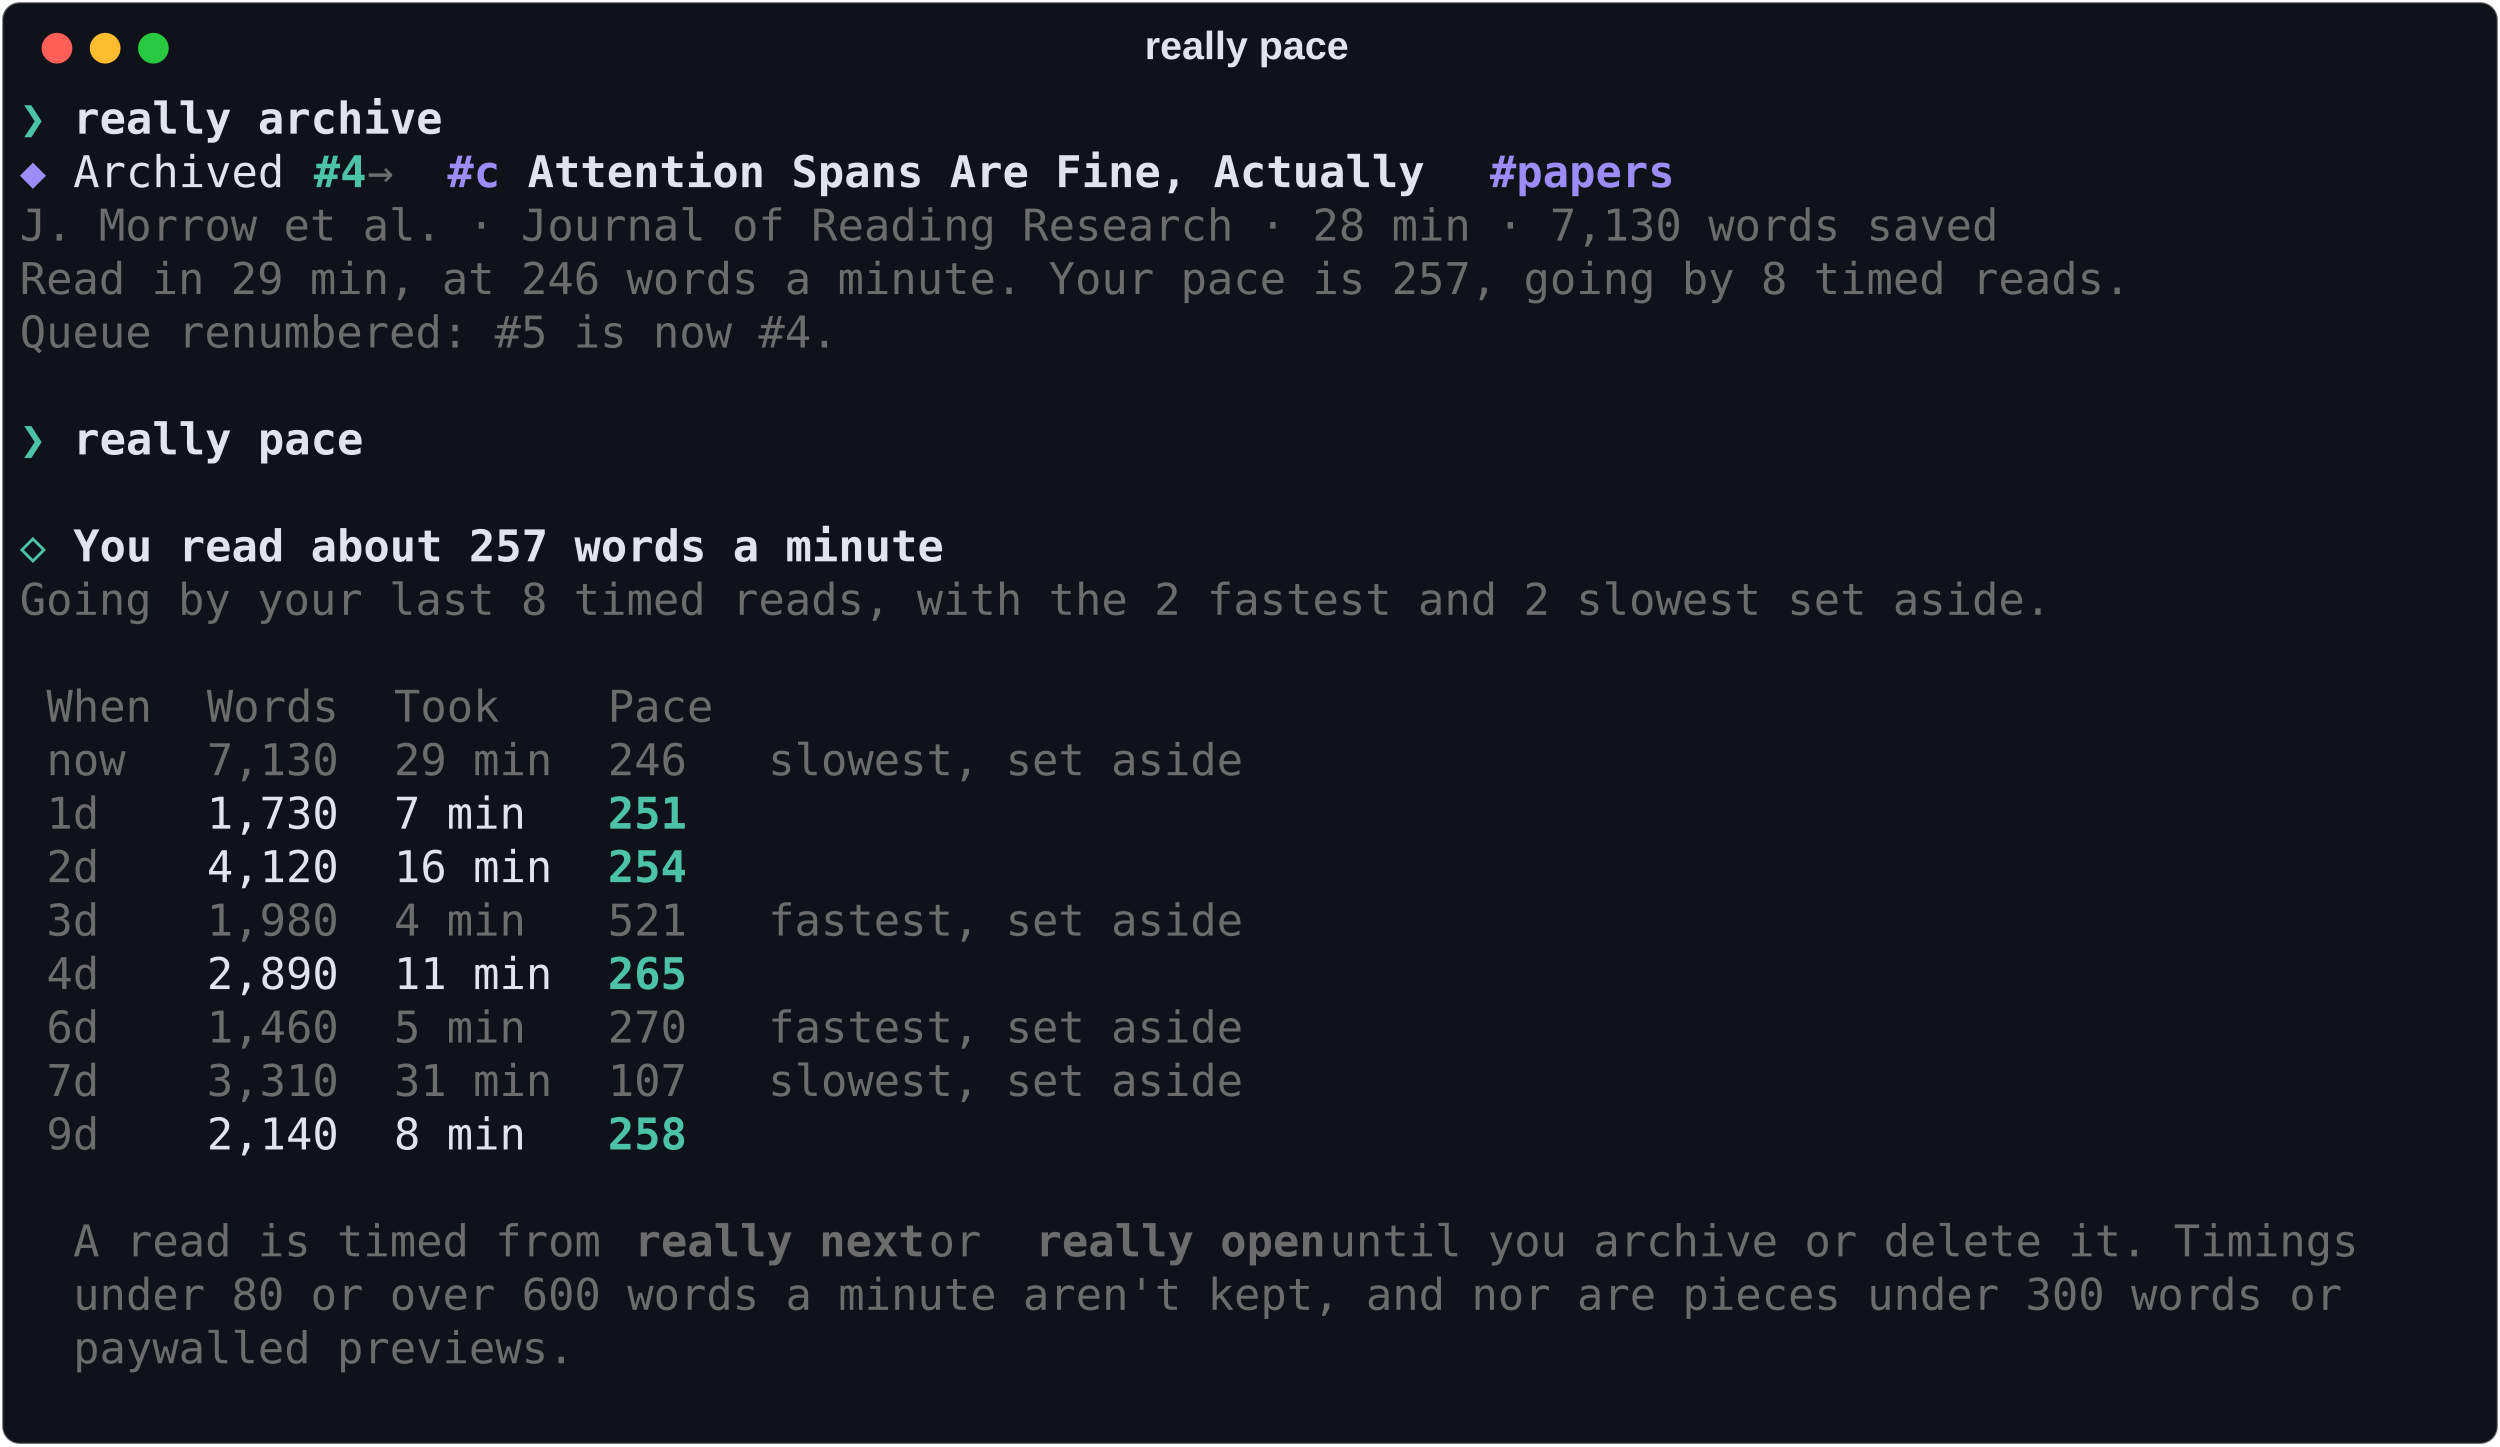
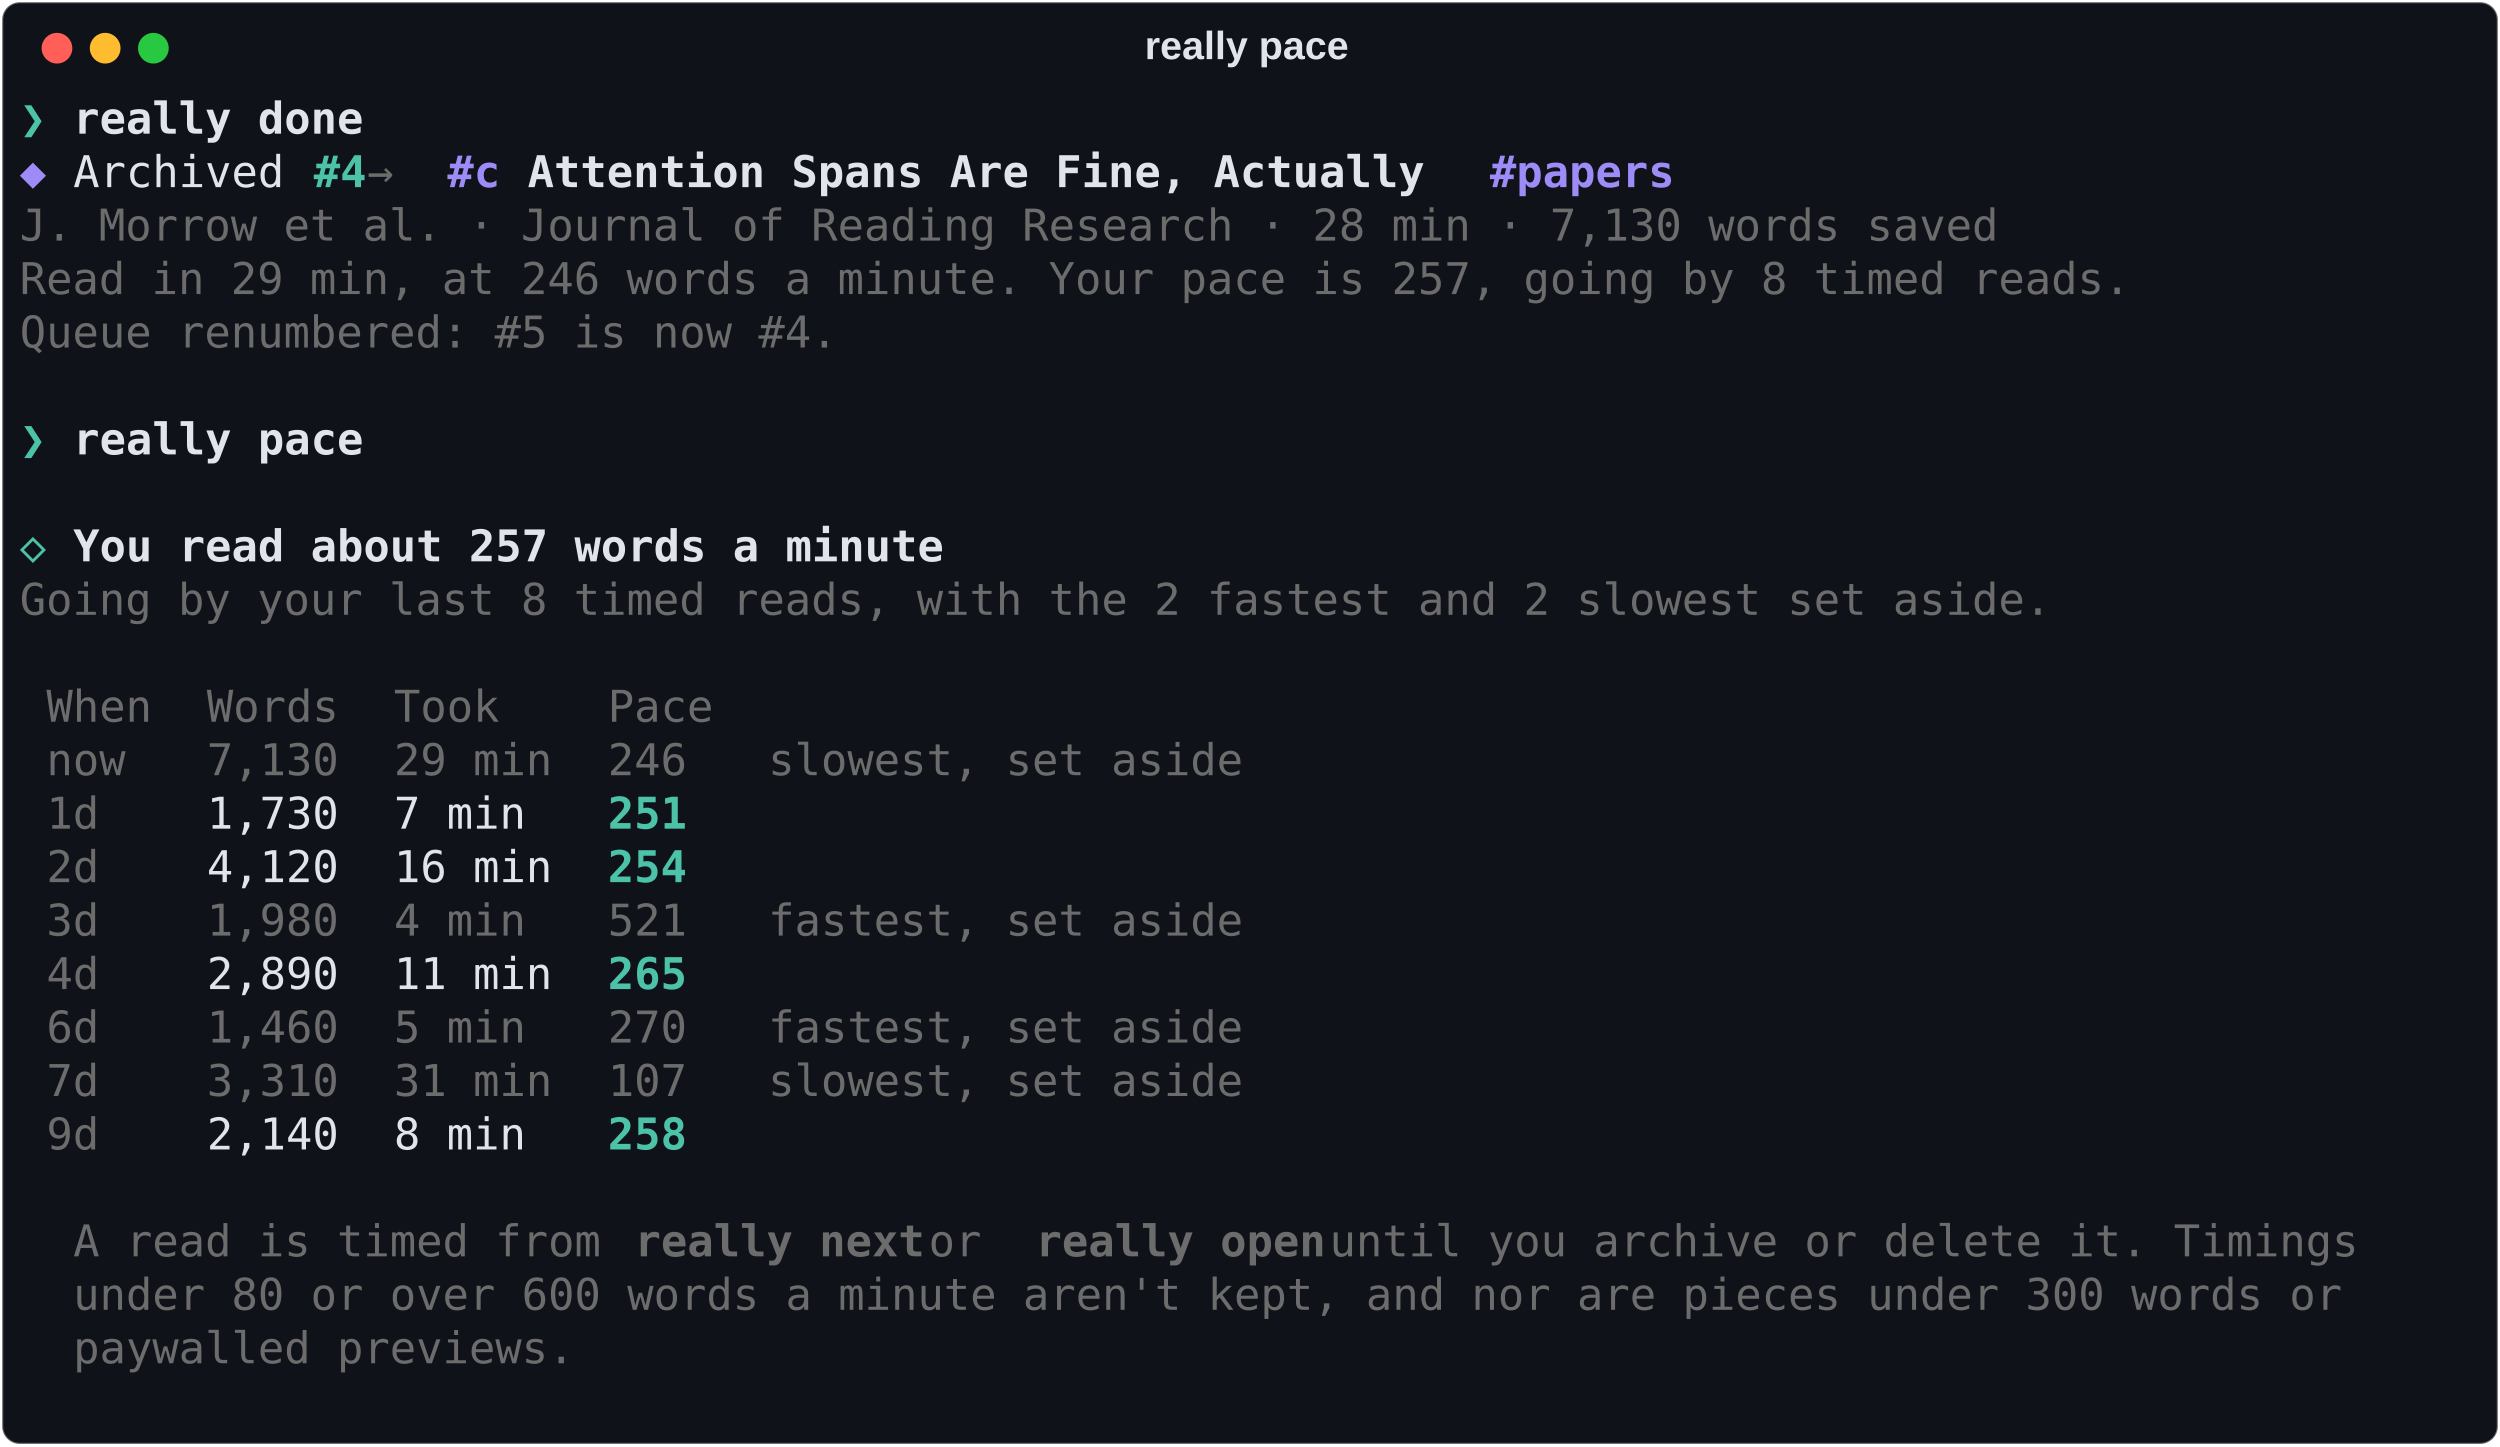
<svg xmlns="http://www.w3.org/2000/svg" class="rich-terminal" viewBox="0 0 1141 660.0">
  <style>

    @font-face {
        font-family: "Fira Code";
        src: local("FiraCode-Regular"),
                url("https://cdnjs.cloudflare.com/ajax/libs/firacode/6.2.0/woff2/FiraCode-Regular.woff2") format("woff2"),
                url("https://cdnjs.cloudflare.com/ajax/libs/firacode/6.2.0/woff/FiraCode-Regular.woff") format("woff");
        font-style: normal;
        font-weight: 400;
    }
    @font-face {
        font-family: "Fira Code";
        src: local("FiraCode-Bold"),
                url("https://cdnjs.cloudflare.com/ajax/libs/firacode/6.2.0/woff2/FiraCode-Bold.woff2") format("woff2"),
                url("https://cdnjs.cloudflare.com/ajax/libs/firacode/6.2.0/woff/FiraCode-Bold.woff") format("woff");
        font-style: bold;
        font-weight: 700;
    }

-     .terminal-2025057529-matrix {
+     .terminal-3300453309-matrix {
        font-family: Fira Code, monospace;
        font-size: 20px;
        line-height: 24.4px;
        font-variant-east-asian: full-width;
    }

-     .terminal-2025057529-title {
+     .terminal-3300453309-title {
        font-size: 18px;
        font-weight: bold;
        font-family: arial;
    }

-     .terminal-2025057529-r1 { fill: #4cc2a8;font-weight: bold }
- .terminal-2025057529-r2 { fill: #e2e4ec;font-weight: bold }
- .terminal-2025057529-r3 { fill: #e2e4ec }
- .terminal-2025057529-r4 { fill: #9d8cf7;font-weight: bold }
- .terminal-2025057529-r5 { fill: #6c6c6c }
- .terminal-2025057529-r6 { fill: #4cc2a8 }
- .terminal-2025057529-r7 { fill: #6c6c6c;font-weight: bold }
+     .terminal-3300453309-r1 { fill: #4cc2a8;font-weight: bold }
+ .terminal-3300453309-r2 { fill: #e2e4ec;font-weight: bold }
+ .terminal-3300453309-r3 { fill: #e2e4ec }
+ .terminal-3300453309-r4 { fill: #9d8cf7;font-weight: bold }
+ .terminal-3300453309-r5 { fill: #6c6c6c }
+ .terminal-3300453309-r6 { fill: #4cc2a8 }
+ .terminal-3300453309-r7 { fill: #6c6c6c;font-weight: bold }
    </style>
  <defs>
-     <clipPath id="terminal-2025057529-clip-terminal">
+     <clipPath id="terminal-3300453309-clip-terminal">
      <rect x="0" y="0" width="1121.4" height="609.0" />
    </clipPath>
-     <clipPath id="terminal-2025057529-line-0">
+     <clipPath id="terminal-3300453309-line-0">
      <rect x="0" y="1.5" width="1122.4" height="24.65" />
    </clipPath>
-     <clipPath id="terminal-2025057529-line-1">
+     <clipPath id="terminal-3300453309-line-1">
      <rect x="0" y="25.9" width="1122.4" height="24.65" />
    </clipPath>
-     <clipPath id="terminal-2025057529-line-2">
+     <clipPath id="terminal-3300453309-line-2">
      <rect x="0" y="50.3" width="1122.4" height="24.65" />
    </clipPath>
-     <clipPath id="terminal-2025057529-line-3">
+     <clipPath id="terminal-3300453309-line-3">
      <rect x="0" y="74.7" width="1122.4" height="24.65" />
    </clipPath>
-     <clipPath id="terminal-2025057529-line-4">
+     <clipPath id="terminal-3300453309-line-4">
      <rect x="0" y="99.1" width="1122.4" height="24.65" />
    </clipPath>
-     <clipPath id="terminal-2025057529-line-5">
+     <clipPath id="terminal-3300453309-line-5">
      <rect x="0" y="123.5" width="1122.4" height="24.65" />
    </clipPath>
-     <clipPath id="terminal-2025057529-line-6">
+     <clipPath id="terminal-3300453309-line-6">
      <rect x="0" y="147.9" width="1122.4" height="24.65" />
    </clipPath>
-     <clipPath id="terminal-2025057529-line-7">
+     <clipPath id="terminal-3300453309-line-7">
      <rect x="0" y="172.3" width="1122.4" height="24.65" />
    </clipPath>
-     <clipPath id="terminal-2025057529-line-8">
+     <clipPath id="terminal-3300453309-line-8">
      <rect x="0" y="196.7" width="1122.4" height="24.65" />
    </clipPath>
-     <clipPath id="terminal-2025057529-line-9">
+     <clipPath id="terminal-3300453309-line-9">
      <rect x="0" y="221.1" width="1122.4" height="24.65" />
    </clipPath>
-     <clipPath id="terminal-2025057529-line-10">
+     <clipPath id="terminal-3300453309-line-10">
      <rect x="0" y="245.5" width="1122.4" height="24.65" />
    </clipPath>
-     <clipPath id="terminal-2025057529-line-11">
+     <clipPath id="terminal-3300453309-line-11">
      <rect x="0" y="269.9" width="1122.4" height="24.65" />
    </clipPath>
-     <clipPath id="terminal-2025057529-line-12">
+     <clipPath id="terminal-3300453309-line-12">
      <rect x="0" y="294.3" width="1122.4" height="24.65" />
    </clipPath>
-     <clipPath id="terminal-2025057529-line-13">
+     <clipPath id="terminal-3300453309-line-13">
      <rect x="0" y="318.7" width="1122.4" height="24.65" />
    </clipPath>
-     <clipPath id="terminal-2025057529-line-14">
+     <clipPath id="terminal-3300453309-line-14">
      <rect x="0" y="343.1" width="1122.4" height="24.65" />
    </clipPath>
-     <clipPath id="terminal-2025057529-line-15">
+     <clipPath id="terminal-3300453309-line-15">
      <rect x="0" y="367.5" width="1122.4" height="24.65" />
    </clipPath>
-     <clipPath id="terminal-2025057529-line-16">
+     <clipPath id="terminal-3300453309-line-16">
      <rect x="0" y="391.9" width="1122.4" height="24.65" />
    </clipPath>
-     <clipPath id="terminal-2025057529-line-17">
+     <clipPath id="terminal-3300453309-line-17">
      <rect x="0" y="416.3" width="1122.4" height="24.65" />
    </clipPath>
-     <clipPath id="terminal-2025057529-line-18">
+     <clipPath id="terminal-3300453309-line-18">
      <rect x="0" y="440.7" width="1122.4" height="24.65" />
    </clipPath>
-     <clipPath id="terminal-2025057529-line-19">
+     <clipPath id="terminal-3300453309-line-19">
      <rect x="0" y="465.1" width="1122.4" height="24.65" />
    </clipPath>
-     <clipPath id="terminal-2025057529-line-20">
+     <clipPath id="terminal-3300453309-line-20">
      <rect x="0" y="489.5" width="1122.4" height="24.65" />
    </clipPath>
-     <clipPath id="terminal-2025057529-line-21">
+     <clipPath id="terminal-3300453309-line-21">
      <rect x="0" y="513.9" width="1122.4" height="24.65" />
    </clipPath>
-     <clipPath id="terminal-2025057529-line-22">
+     <clipPath id="terminal-3300453309-line-22">
      <rect x="0" y="538.3" width="1122.4" height="24.65" />
    </clipPath>
-     <clipPath id="terminal-2025057529-line-23">
+     <clipPath id="terminal-3300453309-line-23">
      <rect x="0" y="562.7" width="1122.4" height="24.65" />
    </clipPath>
  </defs>
  <rect fill="#101219" stroke="rgba(255,255,255,0.35)" stroke-width="1" x="1" y="1" width="1139" height="658" rx="8" />
-   <text class="terminal-2025057529-title" fill="#e2e4ec" text-anchor="middle" x="569" y="27">really pace</text>
+   <text class="terminal-3300453309-title" fill="#e2e4ec" text-anchor="middle" x="569" y="27">really pace</text>
  <g transform="translate(26,22)">
    <circle cx="0" cy="0" r="7" fill="#ff5f57" />
    <circle cx="22" cy="0" r="7" fill="#febc2e" />
    <circle cx="44" cy="0" r="7" fill="#28c840" />
  </g>
-   <g transform="translate(9, 41)" clip-path="url(#terminal-2025057529-clip-terminal)">
-     <g class="terminal-2025057529-matrix">
-       <text class="terminal-2025057529-r1" x="0" y="20" textLength="24.4" clip-path="url(#terminal-2025057529-line-0)">❯ </text>
-       <text class="terminal-2025057529-r2" x="24.4" y="20" textLength="170.8" clip-path="url(#terminal-2025057529-line-0)">really archive</text>
-       <text class="terminal-2025057529-r3" x="1122.4" y="20" textLength="12.2" clip-path="url(#terminal-2025057529-line-0)">
- </text>
-       <text class="terminal-2025057529-r4" x="0" y="44.4" textLength="24.4" clip-path="url(#terminal-2025057529-line-1)">◆ </text>
-       <text class="terminal-2025057529-r3" x="24.4" y="44.4" textLength="109.8" clip-path="url(#terminal-2025057529-line-1)">Archived </text>
-       <text class="terminal-2025057529-r1" x="134.2" y="44.4" textLength="24.4" clip-path="url(#terminal-2025057529-line-1)">#4</text>
-       <text class="terminal-2025057529-r5" x="158.6" y="44.4" textLength="36.6" clip-path="url(#terminal-2025057529-line-1)"> → </text>
-       <text class="terminal-2025057529-r4" x="195.2" y="44.4" textLength="36.6" clip-path="url(#terminal-2025057529-line-1)">#c </text>
-       <text class="terminal-2025057529-r2" x="231.8" y="44.4" textLength="439.2" clip-path="url(#terminal-2025057529-line-1)">Attention Spans Are Fine, Actually  </text>
-       <text class="terminal-2025057529-r4" x="671" y="44.4" textLength="85.4" clip-path="url(#terminal-2025057529-line-1)">#papers</text>
-       <text class="terminal-2025057529-r3" x="1122.4" y="44.4" textLength="12.2" clip-path="url(#terminal-2025057529-line-1)">
- </text>
-       <text class="terminal-2025057529-r5" x="0" y="68.8" textLength="939.4" clip-path="url(#terminal-2025057529-line-2)">  J. Morrow et al. · Journal of Reading Research · 28 min · 7,130 words saved</text>
-       <text class="terminal-2025057529-r3" x="1122.4" y="68.8" textLength="12.2" clip-path="url(#terminal-2025057529-line-2)">
- </text>
-       <text class="terminal-2025057529-r5" x="0" y="93.2" textLength="1000.4" clip-path="url(#terminal-2025057529-line-3)">  Read in 29 min, at 246 words a minute. Your pace is 257, going by 8 timed reads.</text>
-       <text class="terminal-2025057529-r3" x="1122.4" y="93.2" textLength="12.2" clip-path="url(#terminal-2025057529-line-3)">
- </text>
-       <text class="terminal-2025057529-r5" x="0" y="117.6" textLength="402.6" clip-path="url(#terminal-2025057529-line-4)">  Queue renumbered: #5 is now #4.</text>
-       <text class="terminal-2025057529-r3" x="1122.4" y="117.6" textLength="12.2" clip-path="url(#terminal-2025057529-line-4)">
- </text>
-       <text class="terminal-2025057529-r3" x="1122.4" y="142" textLength="12.2" clip-path="url(#terminal-2025057529-line-5)">
- </text>
-       <text class="terminal-2025057529-r1" x="0" y="166.4" textLength="24.4" clip-path="url(#terminal-2025057529-line-6)">❯ </text>
-       <text class="terminal-2025057529-r2" x="24.4" y="166.4" textLength="134.2" clip-path="url(#terminal-2025057529-line-6)">really pace</text>
-       <text class="terminal-2025057529-r3" x="1122.4" y="166.4" textLength="12.2" clip-path="url(#terminal-2025057529-line-6)">
- </text>
-       <text class="terminal-2025057529-r3" x="1122.4" y="190.8" textLength="12.2" clip-path="url(#terminal-2025057529-line-7)">
- </text>
-       <text class="terminal-2025057529-r6" x="0" y="215.2" textLength="24.4" clip-path="url(#terminal-2025057529-line-8)">◇ </text>
-       <text class="terminal-2025057529-r2" x="24.4" y="215.2" textLength="402.6" clip-path="url(#terminal-2025057529-line-8)">You read about 257 words a minute</text>
-       <text class="terminal-2025057529-r3" x="1122.4" y="215.2" textLength="12.2" clip-path="url(#terminal-2025057529-line-8)">
- </text>
-       <text class="terminal-2025057529-r5" x="0" y="239.6" textLength="963.8" clip-path="url(#terminal-2025057529-line-9)">  Going by your last 8 timed reads, with the 2 fastest and 2 slowest set aside.</text>
-       <text class="terminal-2025057529-r3" x="1122.4" y="239.6" textLength="12.2" clip-path="url(#terminal-2025057529-line-9)">
- </text>
-       <text class="terminal-2025057529-r3" x="1122.4" y="264" textLength="12.2" clip-path="url(#terminal-2025057529-line-10)">
- </text>
-       <text class="terminal-2025057529-r5" x="12.2" y="288.4" textLength="48.8" clip-path="url(#terminal-2025057529-line-11)">When</text>
-       <text class="terminal-2025057529-r5" x="85.4" y="288.4" textLength="61" clip-path="url(#terminal-2025057529-line-11)">Words</text>
-       <text class="terminal-2025057529-r5" x="170.8" y="288.4" textLength="73.2" clip-path="url(#terminal-2025057529-line-11)">  Took</text>
-       <text class="terminal-2025057529-r5" x="268.4" y="288.4" textLength="48.8" clip-path="url(#terminal-2025057529-line-11)">Pace</text>
-       <text class="terminal-2025057529-r3" x="1122.4" y="288.4" textLength="12.2" clip-path="url(#terminal-2025057529-line-11)">
- </text>
-       <text class="terminal-2025057529-r5" x="12.2" y="312.8" textLength="48.8" clip-path="url(#terminal-2025057529-line-12)"> now</text>
-       <text class="terminal-2025057529-r5" x="85.4" y="312.8" textLength="61" clip-path="url(#terminal-2025057529-line-12)">7,130</text>
-       <text class="terminal-2025057529-r5" x="170.8" y="312.8" textLength="73.2" clip-path="url(#terminal-2025057529-line-12)">29 min</text>
-       <text class="terminal-2025057529-r5" x="268.4" y="312.8" textLength="48.8" clip-path="url(#terminal-2025057529-line-12)"> 246</text>
-       <text class="terminal-2025057529-r5" x="341.6" y="312.8" textLength="219.6" clip-path="url(#terminal-2025057529-line-12)">slowest, set aside</text>
-       <text class="terminal-2025057529-r3" x="1122.4" y="312.8" textLength="12.2" clip-path="url(#terminal-2025057529-line-12)">
- </text>
-       <text class="terminal-2025057529-r5" x="12.2" y="337.2" textLength="48.8" clip-path="url(#terminal-2025057529-line-13)">  1d</text>
-       <text class="terminal-2025057529-r3" x="85.4" y="337.2" textLength="61" clip-path="url(#terminal-2025057529-line-13)">1,730</text>
-       <text class="terminal-2025057529-r3" x="170.8" y="337.2" textLength="73.2" clip-path="url(#terminal-2025057529-line-13)"> 7 min</text>
-       <text class="terminal-2025057529-r1" x="268.4" y="337.2" textLength="48.8" clip-path="url(#terminal-2025057529-line-13)"> 251</text>
-       <text class="terminal-2025057529-r3" x="1122.4" y="337.2" textLength="12.2" clip-path="url(#terminal-2025057529-line-13)">
- </text>
-       <text class="terminal-2025057529-r5" x="12.2" y="361.6" textLength="48.8" clip-path="url(#terminal-2025057529-line-14)">  2d</text>
-       <text class="terminal-2025057529-r3" x="85.4" y="361.6" textLength="61" clip-path="url(#terminal-2025057529-line-14)">4,120</text>
-       <text class="terminal-2025057529-r3" x="170.8" y="361.6" textLength="73.2" clip-path="url(#terminal-2025057529-line-14)">16 min</text>
-       <text class="terminal-2025057529-r1" x="268.4" y="361.6" textLength="48.8" clip-path="url(#terminal-2025057529-line-14)"> 254</text>
-       <text class="terminal-2025057529-r3" x="1122.4" y="361.6" textLength="12.2" clip-path="url(#terminal-2025057529-line-14)">
- </text>
-       <text class="terminal-2025057529-r5" x="12.2" y="386" textLength="48.8" clip-path="url(#terminal-2025057529-line-15)">  3d</text>
-       <text class="terminal-2025057529-r5" x="85.4" y="386" textLength="61" clip-path="url(#terminal-2025057529-line-15)">1,980</text>
-       <text class="terminal-2025057529-r5" x="170.8" y="386" textLength="73.2" clip-path="url(#terminal-2025057529-line-15)"> 4 min</text>
-       <text class="terminal-2025057529-r5" x="268.4" y="386" textLength="48.8" clip-path="url(#terminal-2025057529-line-15)"> 521</text>
-       <text class="terminal-2025057529-r5" x="341.6" y="386" textLength="219.6" clip-path="url(#terminal-2025057529-line-15)">fastest, set aside</text>
-       <text class="terminal-2025057529-r3" x="1122.4" y="386" textLength="12.2" clip-path="url(#terminal-2025057529-line-15)">
- </text>
-       <text class="terminal-2025057529-r5" x="12.2" y="410.4" textLength="48.8" clip-path="url(#terminal-2025057529-line-16)">  4d</text>
-       <text class="terminal-2025057529-r3" x="85.4" y="410.4" textLength="61" clip-path="url(#terminal-2025057529-line-16)">2,890</text>
-       <text class="terminal-2025057529-r3" x="170.8" y="410.4" textLength="73.2" clip-path="url(#terminal-2025057529-line-16)">11 min</text>
-       <text class="terminal-2025057529-r1" x="268.4" y="410.4" textLength="48.8" clip-path="url(#terminal-2025057529-line-16)"> 265</text>
-       <text class="terminal-2025057529-r3" x="1122.4" y="410.4" textLength="12.2" clip-path="url(#terminal-2025057529-line-16)">
- </text>
-       <text class="terminal-2025057529-r5" x="12.2" y="434.8" textLength="48.8" clip-path="url(#terminal-2025057529-line-17)">  6d</text>
-       <text class="terminal-2025057529-r5" x="85.4" y="434.8" textLength="61" clip-path="url(#terminal-2025057529-line-17)">1,460</text>
-       <text class="terminal-2025057529-r5" x="170.8" y="434.8" textLength="73.2" clip-path="url(#terminal-2025057529-line-17)"> 5 min</text>
-       <text class="terminal-2025057529-r5" x="268.4" y="434.8" textLength="48.8" clip-path="url(#terminal-2025057529-line-17)"> 270</text>
-       <text class="terminal-2025057529-r5" x="341.6" y="434.8" textLength="219.6" clip-path="url(#terminal-2025057529-line-17)">fastest, set aside</text>
-       <text class="terminal-2025057529-r3" x="1122.4" y="434.8" textLength="12.2" clip-path="url(#terminal-2025057529-line-17)">
- </text>
-       <text class="terminal-2025057529-r5" x="12.2" y="459.2" textLength="48.8" clip-path="url(#terminal-2025057529-line-18)">  7d</text>
-       <text class="terminal-2025057529-r5" x="85.4" y="459.2" textLength="61" clip-path="url(#terminal-2025057529-line-18)">3,310</text>
-       <text class="terminal-2025057529-r5" x="170.8" y="459.2" textLength="73.2" clip-path="url(#terminal-2025057529-line-18)">31 min</text>
-       <text class="terminal-2025057529-r5" x="268.4" y="459.2" textLength="48.8" clip-path="url(#terminal-2025057529-line-18)"> 107</text>
-       <text class="terminal-2025057529-r5" x="341.6" y="459.2" textLength="219.6" clip-path="url(#terminal-2025057529-line-18)">slowest, set aside</text>
-       <text class="terminal-2025057529-r3" x="1122.4" y="459.2" textLength="12.2" clip-path="url(#terminal-2025057529-line-18)">
- </text>
-       <text class="terminal-2025057529-r5" x="12.2" y="483.6" textLength="48.8" clip-path="url(#terminal-2025057529-line-19)">  9d</text>
-       <text class="terminal-2025057529-r3" x="85.4" y="483.6" textLength="61" clip-path="url(#terminal-2025057529-line-19)">2,140</text>
-       <text class="terminal-2025057529-r3" x="170.8" y="483.6" textLength="73.2" clip-path="url(#terminal-2025057529-line-19)"> 8 min</text>
-       <text class="terminal-2025057529-r1" x="268.4" y="483.6" textLength="48.8" clip-path="url(#terminal-2025057529-line-19)"> 258</text>
-       <text class="terminal-2025057529-r3" x="1122.4" y="483.6" textLength="12.2" clip-path="url(#terminal-2025057529-line-19)">
- </text>
-       <text class="terminal-2025057529-r3" x="1122.4" y="508" textLength="12.2" clip-path="url(#terminal-2025057529-line-20)">
- </text>
-       <text class="terminal-2025057529-r5" x="24.4" y="532.4" textLength="256.2" clip-path="url(#terminal-2025057529-line-21)">A read is timed from </text>
-       <text class="terminal-2025057529-r7" x="280.6" y="532.4" textLength="134.2" clip-path="url(#terminal-2025057529-line-21)">really next</text>
-       <text class="terminal-2025057529-r5" x="414.8" y="532.4" textLength="48.8" clip-path="url(#terminal-2025057529-line-21)"> or </text>
-       <text class="terminal-2025057529-r7" x="463.6" y="532.4" textLength="134.2" clip-path="url(#terminal-2025057529-line-21)">really open</text>
-       <text class="terminal-2025057529-r5" x="597.8" y="532.4" textLength="500.2" clip-path="url(#terminal-2025057529-line-21)"> until you archive or delete it. Timings </text>
-       <text class="terminal-2025057529-r3" x="1122.4" y="532.4" textLength="12.2" clip-path="url(#terminal-2025057529-line-21)">
- </text>
-       <text class="terminal-2025057529-r5" x="24.4" y="556.8" textLength="1061.4" clip-path="url(#terminal-2025057529-line-22)">under 80 or over 600 words a minute aren't kept, and nor are pieces under 300 words or </text>
-       <text class="terminal-2025057529-r3" x="1122.4" y="556.8" textLength="12.2" clip-path="url(#terminal-2025057529-line-22)">
- </text>
-       <text class="terminal-2025057529-r5" x="24.4" y="581.2" textLength="231.8" clip-path="url(#terminal-2025057529-line-23)">paywalled previews.</text>
-       <text class="terminal-2025057529-r3" x="1122.4" y="581.2" textLength="12.2" clip-path="url(#terminal-2025057529-line-23)">
- </text>
-       <text class="terminal-2025057529-r3" x="1122.4" y="605.6" textLength="12.2" clip-path="url(#terminal-2025057529-line-24)">
+   <g transform="translate(9, 41)" clip-path="url(#terminal-3300453309-clip-terminal)">
+     <g class="terminal-3300453309-matrix">
+       <text class="terminal-3300453309-r1" x="0" y="20" textLength="24.4" clip-path="url(#terminal-3300453309-line-0)">❯ </text>
+       <text class="terminal-3300453309-r2" x="24.4" y="20" textLength="134.2" clip-path="url(#terminal-3300453309-line-0)">really done</text>
+       <text class="terminal-3300453309-r3" x="1122.4" y="20" textLength="12.2" clip-path="url(#terminal-3300453309-line-0)">
+ </text>
+       <text class="terminal-3300453309-r4" x="0" y="44.4" textLength="24.4" clip-path="url(#terminal-3300453309-line-1)">◆ </text>
+       <text class="terminal-3300453309-r3" x="24.4" y="44.4" textLength="109.8" clip-path="url(#terminal-3300453309-line-1)">Archived </text>
+       <text class="terminal-3300453309-r1" x="134.2" y="44.4" textLength="24.4" clip-path="url(#terminal-3300453309-line-1)">#4</text>
+       <text class="terminal-3300453309-r5" x="158.6" y="44.4" textLength="36.6" clip-path="url(#terminal-3300453309-line-1)"> → </text>
+       <text class="terminal-3300453309-r4" x="195.2" y="44.4" textLength="36.6" clip-path="url(#terminal-3300453309-line-1)">#c </text>
+       <text class="terminal-3300453309-r2" x="231.8" y="44.4" textLength="439.2" clip-path="url(#terminal-3300453309-line-1)">Attention Spans Are Fine, Actually  </text>
+       <text class="terminal-3300453309-r4" x="671" y="44.4" textLength="85.4" clip-path="url(#terminal-3300453309-line-1)">#papers</text>
+       <text class="terminal-3300453309-r3" x="1122.4" y="44.4" textLength="12.2" clip-path="url(#terminal-3300453309-line-1)">
+ </text>
+       <text class="terminal-3300453309-r5" x="0" y="68.8" textLength="939.4" clip-path="url(#terminal-3300453309-line-2)">  J. Morrow et al. · Journal of Reading Research · 28 min · 7,130 words saved</text>
+       <text class="terminal-3300453309-r3" x="1122.4" y="68.8" textLength="12.2" clip-path="url(#terminal-3300453309-line-2)">
+ </text>
+       <text class="terminal-3300453309-r5" x="0" y="93.2" textLength="1000.4" clip-path="url(#terminal-3300453309-line-3)">  Read in 29 min, at 246 words a minute. Your pace is 257, going by 8 timed reads.</text>
+       <text class="terminal-3300453309-r3" x="1122.4" y="93.2" textLength="12.2" clip-path="url(#terminal-3300453309-line-3)">
+ </text>
+       <text class="terminal-3300453309-r5" x="0" y="117.6" textLength="402.6" clip-path="url(#terminal-3300453309-line-4)">  Queue renumbered: #5 is now #4.</text>
+       <text class="terminal-3300453309-r3" x="1122.4" y="117.6" textLength="12.2" clip-path="url(#terminal-3300453309-line-4)">
+ </text>
+       <text class="terminal-3300453309-r3" x="1122.4" y="142" textLength="12.2" clip-path="url(#terminal-3300453309-line-5)">
+ </text>
+       <text class="terminal-3300453309-r1" x="0" y="166.4" textLength="24.4" clip-path="url(#terminal-3300453309-line-6)">❯ </text>
+       <text class="terminal-3300453309-r2" x="24.4" y="166.4" textLength="134.2" clip-path="url(#terminal-3300453309-line-6)">really pace</text>
+       <text class="terminal-3300453309-r3" x="1122.4" y="166.4" textLength="12.2" clip-path="url(#terminal-3300453309-line-6)">
+ </text>
+       <text class="terminal-3300453309-r3" x="1122.4" y="190.8" textLength="12.2" clip-path="url(#terminal-3300453309-line-7)">
+ </text>
+       <text class="terminal-3300453309-r6" x="0" y="215.2" textLength="24.4" clip-path="url(#terminal-3300453309-line-8)">◇ </text>
+       <text class="terminal-3300453309-r2" x="24.4" y="215.2" textLength="402.6" clip-path="url(#terminal-3300453309-line-8)">You read about 257 words a minute</text>
+       <text class="terminal-3300453309-r3" x="1122.4" y="215.2" textLength="12.2" clip-path="url(#terminal-3300453309-line-8)">
+ </text>
+       <text class="terminal-3300453309-r5" x="0" y="239.6" textLength="963.8" clip-path="url(#terminal-3300453309-line-9)">  Going by your last 8 timed reads, with the 2 fastest and 2 slowest set aside.</text>
+       <text class="terminal-3300453309-r3" x="1122.4" y="239.6" textLength="12.2" clip-path="url(#terminal-3300453309-line-9)">
+ </text>
+       <text class="terminal-3300453309-r3" x="1122.4" y="264" textLength="12.2" clip-path="url(#terminal-3300453309-line-10)">
+ </text>
+       <text class="terminal-3300453309-r5" x="12.2" y="288.4" textLength="48.8" clip-path="url(#terminal-3300453309-line-11)">When</text>
+       <text class="terminal-3300453309-r5" x="85.4" y="288.4" textLength="61" clip-path="url(#terminal-3300453309-line-11)">Words</text>
+       <text class="terminal-3300453309-r5" x="170.8" y="288.4" textLength="73.2" clip-path="url(#terminal-3300453309-line-11)">  Took</text>
+       <text class="terminal-3300453309-r5" x="268.4" y="288.4" textLength="48.8" clip-path="url(#terminal-3300453309-line-11)">Pace</text>
+       <text class="terminal-3300453309-r3" x="1122.4" y="288.4" textLength="12.2" clip-path="url(#terminal-3300453309-line-11)">
+ </text>
+       <text class="terminal-3300453309-r5" x="12.2" y="312.8" textLength="48.8" clip-path="url(#terminal-3300453309-line-12)"> now</text>
+       <text class="terminal-3300453309-r5" x="85.4" y="312.8" textLength="61" clip-path="url(#terminal-3300453309-line-12)">7,130</text>
+       <text class="terminal-3300453309-r5" x="170.8" y="312.8" textLength="73.2" clip-path="url(#terminal-3300453309-line-12)">29 min</text>
+       <text class="terminal-3300453309-r5" x="268.4" y="312.8" textLength="48.8" clip-path="url(#terminal-3300453309-line-12)"> 246</text>
+       <text class="terminal-3300453309-r5" x="341.6" y="312.8" textLength="219.6" clip-path="url(#terminal-3300453309-line-12)">slowest, set aside</text>
+       <text class="terminal-3300453309-r3" x="1122.4" y="312.8" textLength="12.2" clip-path="url(#terminal-3300453309-line-12)">
+ </text>
+       <text class="terminal-3300453309-r5" x="12.2" y="337.2" textLength="48.8" clip-path="url(#terminal-3300453309-line-13)">  1d</text>
+       <text class="terminal-3300453309-r3" x="85.4" y="337.2" textLength="61" clip-path="url(#terminal-3300453309-line-13)">1,730</text>
+       <text class="terminal-3300453309-r3" x="170.8" y="337.2" textLength="73.2" clip-path="url(#terminal-3300453309-line-13)"> 7 min</text>
+       <text class="terminal-3300453309-r1" x="268.4" y="337.2" textLength="48.8" clip-path="url(#terminal-3300453309-line-13)"> 251</text>
+       <text class="terminal-3300453309-r3" x="1122.4" y="337.2" textLength="12.2" clip-path="url(#terminal-3300453309-line-13)">
+ </text>
+       <text class="terminal-3300453309-r5" x="12.2" y="361.6" textLength="48.8" clip-path="url(#terminal-3300453309-line-14)">  2d</text>
+       <text class="terminal-3300453309-r3" x="85.4" y="361.6" textLength="61" clip-path="url(#terminal-3300453309-line-14)">4,120</text>
+       <text class="terminal-3300453309-r3" x="170.8" y="361.6" textLength="73.2" clip-path="url(#terminal-3300453309-line-14)">16 min</text>
+       <text class="terminal-3300453309-r1" x="268.4" y="361.6" textLength="48.8" clip-path="url(#terminal-3300453309-line-14)"> 254</text>
+       <text class="terminal-3300453309-r3" x="1122.4" y="361.6" textLength="12.2" clip-path="url(#terminal-3300453309-line-14)">
+ </text>
+       <text class="terminal-3300453309-r5" x="12.2" y="386" textLength="48.8" clip-path="url(#terminal-3300453309-line-15)">  3d</text>
+       <text class="terminal-3300453309-r5" x="85.4" y="386" textLength="61" clip-path="url(#terminal-3300453309-line-15)">1,980</text>
+       <text class="terminal-3300453309-r5" x="170.8" y="386" textLength="73.2" clip-path="url(#terminal-3300453309-line-15)"> 4 min</text>
+       <text class="terminal-3300453309-r5" x="268.4" y="386" textLength="48.8" clip-path="url(#terminal-3300453309-line-15)"> 521</text>
+       <text class="terminal-3300453309-r5" x="341.6" y="386" textLength="219.6" clip-path="url(#terminal-3300453309-line-15)">fastest, set aside</text>
+       <text class="terminal-3300453309-r3" x="1122.4" y="386" textLength="12.2" clip-path="url(#terminal-3300453309-line-15)">
+ </text>
+       <text class="terminal-3300453309-r5" x="12.2" y="410.4" textLength="48.8" clip-path="url(#terminal-3300453309-line-16)">  4d</text>
+       <text class="terminal-3300453309-r3" x="85.4" y="410.4" textLength="61" clip-path="url(#terminal-3300453309-line-16)">2,890</text>
+       <text class="terminal-3300453309-r3" x="170.8" y="410.4" textLength="73.2" clip-path="url(#terminal-3300453309-line-16)">11 min</text>
+       <text class="terminal-3300453309-r1" x="268.4" y="410.4" textLength="48.8" clip-path="url(#terminal-3300453309-line-16)"> 265</text>
+       <text class="terminal-3300453309-r3" x="1122.4" y="410.4" textLength="12.2" clip-path="url(#terminal-3300453309-line-16)">
+ </text>
+       <text class="terminal-3300453309-r5" x="12.2" y="434.8" textLength="48.8" clip-path="url(#terminal-3300453309-line-17)">  6d</text>
+       <text class="terminal-3300453309-r5" x="85.4" y="434.8" textLength="61" clip-path="url(#terminal-3300453309-line-17)">1,460</text>
+       <text class="terminal-3300453309-r5" x="170.8" y="434.8" textLength="73.2" clip-path="url(#terminal-3300453309-line-17)"> 5 min</text>
+       <text class="terminal-3300453309-r5" x="268.4" y="434.8" textLength="48.8" clip-path="url(#terminal-3300453309-line-17)"> 270</text>
+       <text class="terminal-3300453309-r5" x="341.6" y="434.8" textLength="219.6" clip-path="url(#terminal-3300453309-line-17)">fastest, set aside</text>
+       <text class="terminal-3300453309-r3" x="1122.4" y="434.8" textLength="12.2" clip-path="url(#terminal-3300453309-line-17)">
+ </text>
+       <text class="terminal-3300453309-r5" x="12.2" y="459.2" textLength="48.8" clip-path="url(#terminal-3300453309-line-18)">  7d</text>
+       <text class="terminal-3300453309-r5" x="85.4" y="459.2" textLength="61" clip-path="url(#terminal-3300453309-line-18)">3,310</text>
+       <text class="terminal-3300453309-r5" x="170.8" y="459.2" textLength="73.2" clip-path="url(#terminal-3300453309-line-18)">31 min</text>
+       <text class="terminal-3300453309-r5" x="268.4" y="459.2" textLength="48.8" clip-path="url(#terminal-3300453309-line-18)"> 107</text>
+       <text class="terminal-3300453309-r5" x="341.6" y="459.2" textLength="219.6" clip-path="url(#terminal-3300453309-line-18)">slowest, set aside</text>
+       <text class="terminal-3300453309-r3" x="1122.4" y="459.2" textLength="12.2" clip-path="url(#terminal-3300453309-line-18)">
+ </text>
+       <text class="terminal-3300453309-r5" x="12.2" y="483.6" textLength="48.8" clip-path="url(#terminal-3300453309-line-19)">  9d</text>
+       <text class="terminal-3300453309-r3" x="85.4" y="483.6" textLength="61" clip-path="url(#terminal-3300453309-line-19)">2,140</text>
+       <text class="terminal-3300453309-r3" x="170.8" y="483.6" textLength="73.2" clip-path="url(#terminal-3300453309-line-19)"> 8 min</text>
+       <text class="terminal-3300453309-r1" x="268.4" y="483.6" textLength="48.8" clip-path="url(#terminal-3300453309-line-19)"> 258</text>
+       <text class="terminal-3300453309-r3" x="1122.4" y="483.6" textLength="12.2" clip-path="url(#terminal-3300453309-line-19)">
+ </text>
+       <text class="terminal-3300453309-r3" x="1122.4" y="508" textLength="12.2" clip-path="url(#terminal-3300453309-line-20)">
+ </text>
+       <text class="terminal-3300453309-r5" x="24.4" y="532.4" textLength="256.2" clip-path="url(#terminal-3300453309-line-21)">A read is timed from </text>
+       <text class="terminal-3300453309-r7" x="280.6" y="532.4" textLength="134.2" clip-path="url(#terminal-3300453309-line-21)">really next</text>
+       <text class="terminal-3300453309-r5" x="414.8" y="532.4" textLength="48.8" clip-path="url(#terminal-3300453309-line-21)"> or </text>
+       <text class="terminal-3300453309-r7" x="463.6" y="532.4" textLength="134.2" clip-path="url(#terminal-3300453309-line-21)">really open</text>
+       <text class="terminal-3300453309-r5" x="597.8" y="532.4" textLength="500.2" clip-path="url(#terminal-3300453309-line-21)"> until you archive or delete it. Timings </text>
+       <text class="terminal-3300453309-r3" x="1122.4" y="532.4" textLength="12.2" clip-path="url(#terminal-3300453309-line-21)">
+ </text>
+       <text class="terminal-3300453309-r5" x="24.4" y="556.8" textLength="1061.4" clip-path="url(#terminal-3300453309-line-22)">under 80 or over 600 words a minute aren't kept, and nor are pieces under 300 words or </text>
+       <text class="terminal-3300453309-r3" x="1122.4" y="556.8" textLength="12.2" clip-path="url(#terminal-3300453309-line-22)">
+ </text>
+       <text class="terminal-3300453309-r5" x="24.4" y="581.2" textLength="231.8" clip-path="url(#terminal-3300453309-line-23)">paywalled previews.</text>
+       <text class="terminal-3300453309-r3" x="1122.4" y="581.2" textLength="12.2" clip-path="url(#terminal-3300453309-line-23)">
+ </text>
+       <text class="terminal-3300453309-r3" x="1122.4" y="605.6" textLength="12.2" clip-path="url(#terminal-3300453309-line-24)">
</text>
    </g>
  </g>
</svg>
